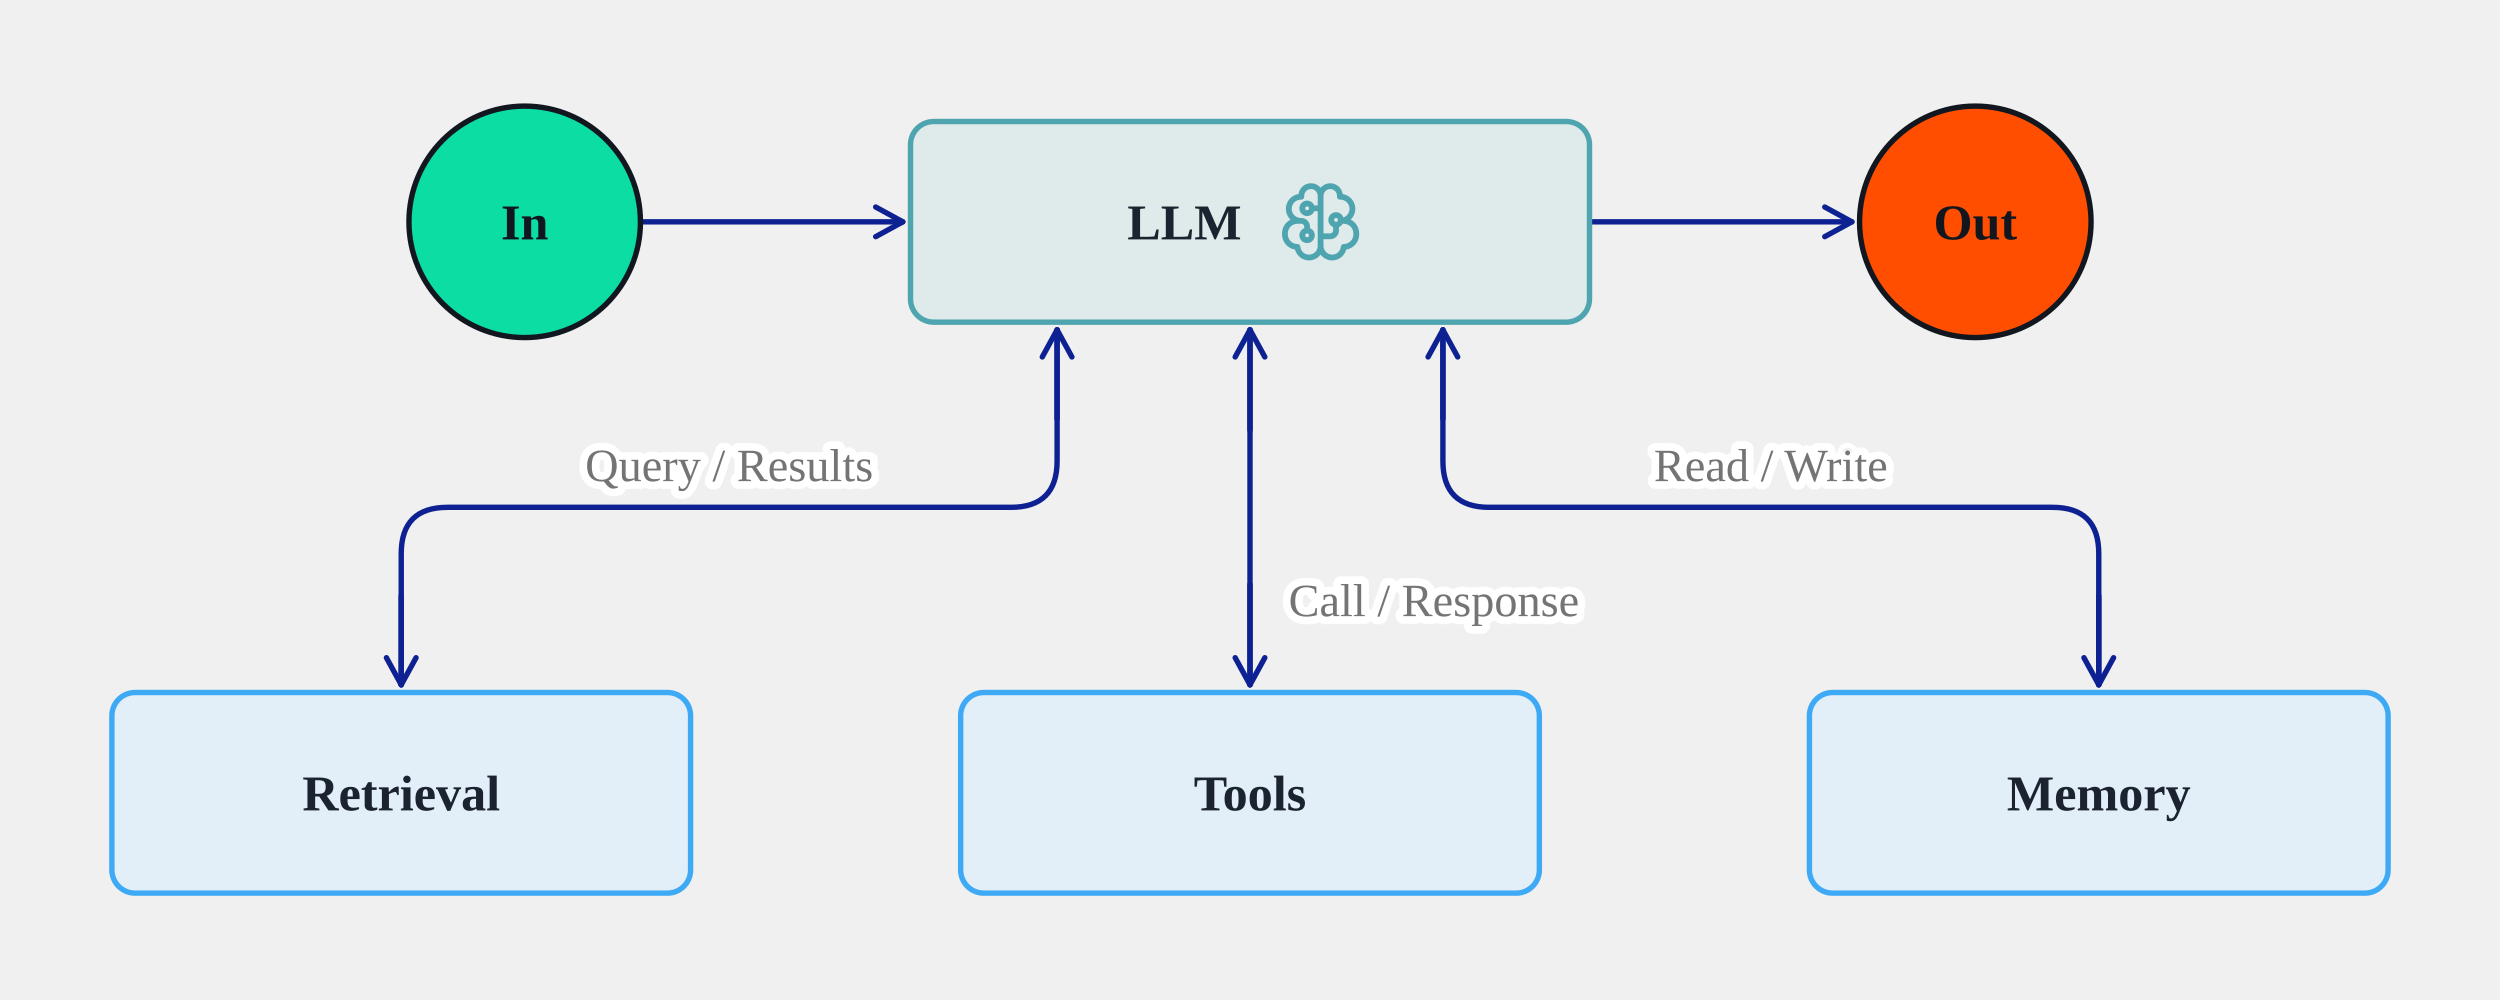
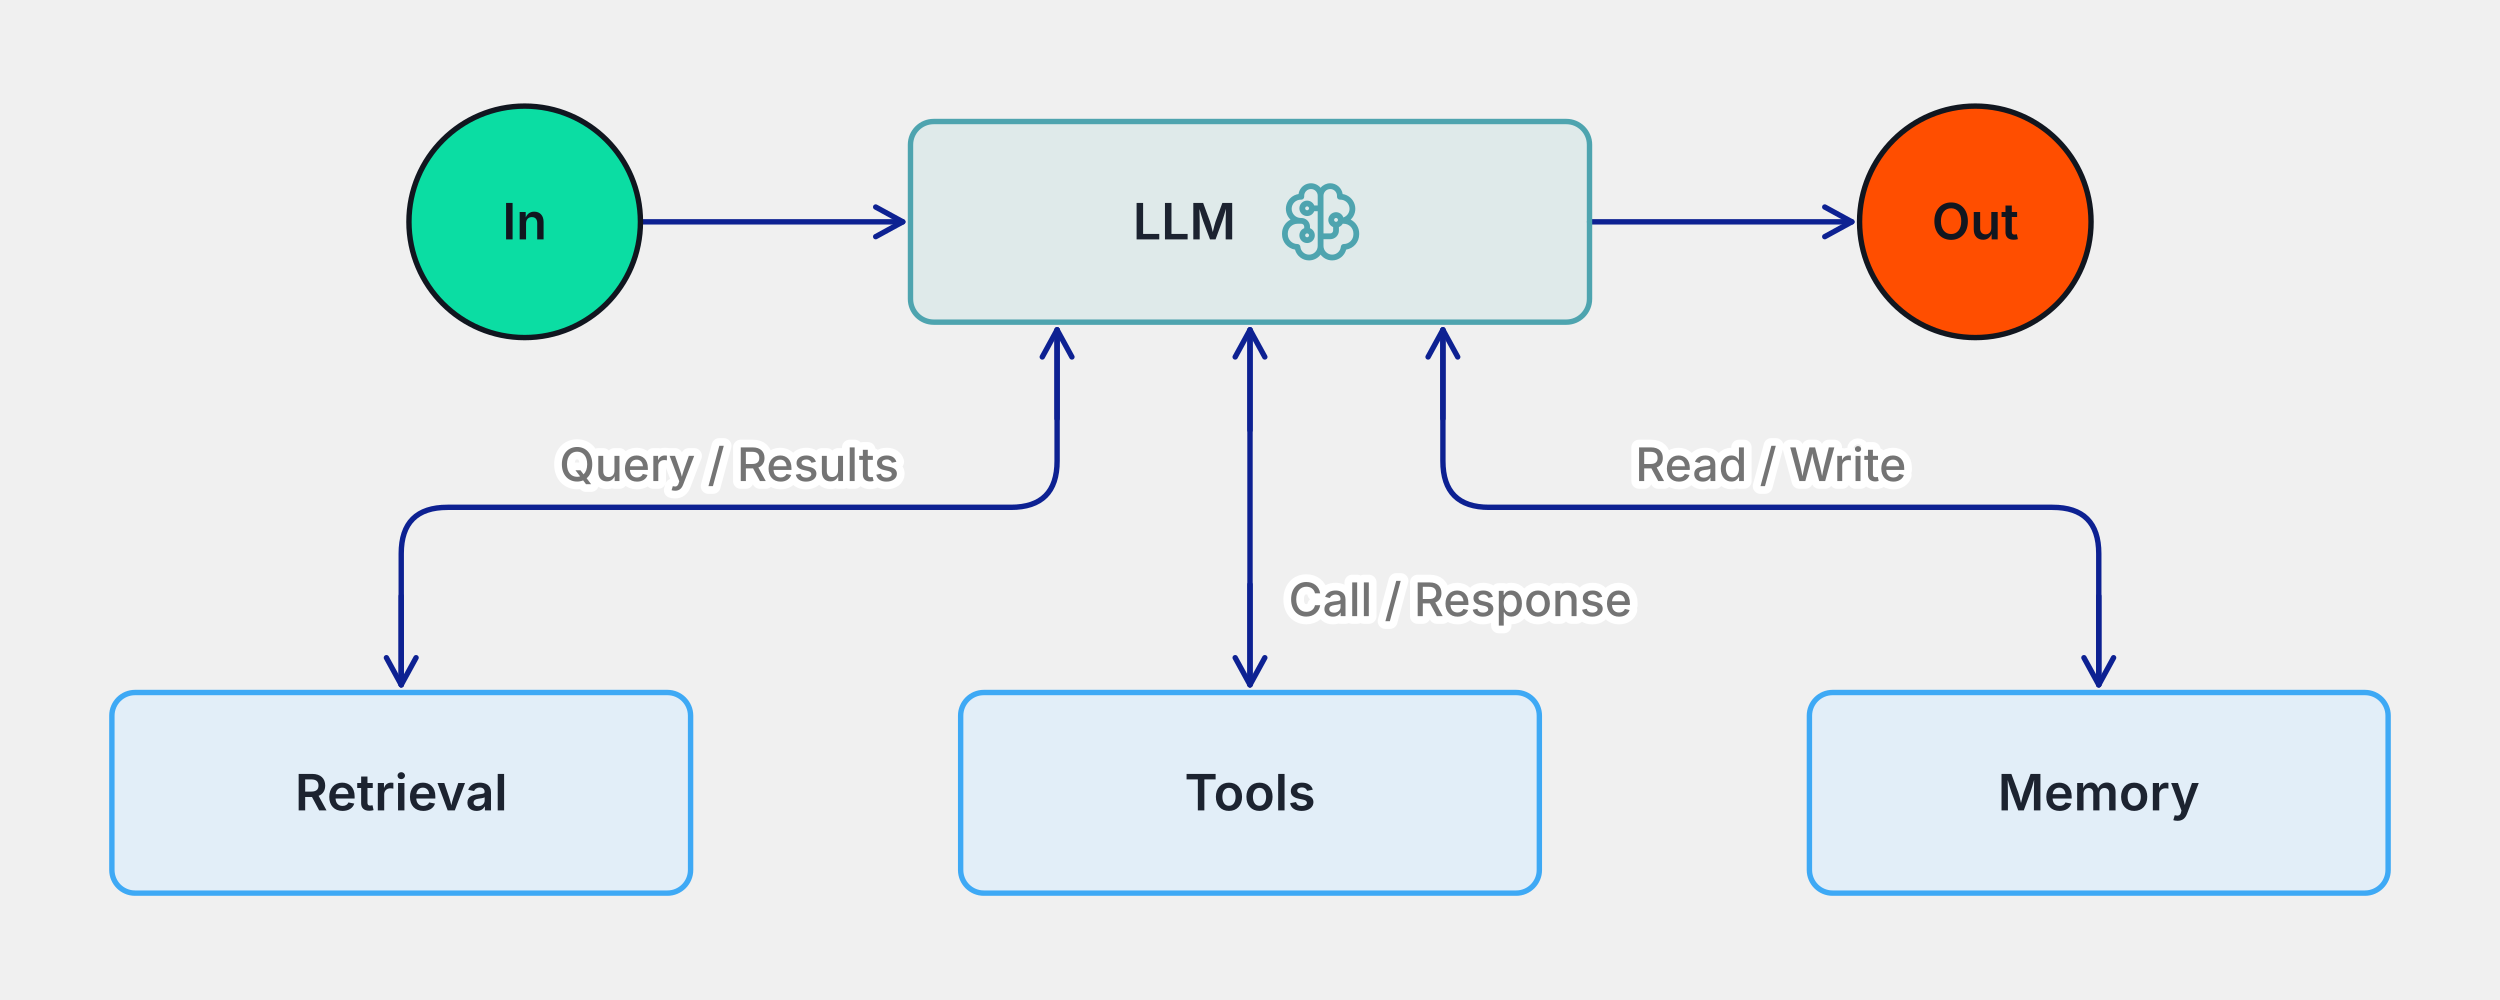
- <svg xmlns="http://www.w3.org/2000/svg" viewBox="0 -1.5 648 259" role="img" aria-labelledby="agents-augmented-llm-title agents-augmented-llm-desc">
+ <svg xmlns="http://www.w3.org/2000/svg" font-family="Inter, &quot;Segoe UI&quot;, Roboto, Helvetica, Arial, sans-serif" viewBox="0 -1.5 648 259" role="img" aria-labelledby="agents-augmented-llm-title agents-augmented-llm-desc">
  <g class="d-arrow">
    <line x1="166" y1="56" x2="234" y2="56" stroke="#0D2192" stroke-width="1.4" stroke-linecap="round" stroke-linejoin="round" fill="none" />
    <polyline points="226.98,59.84 234,56 226.98,52.16" stroke="#0D2192" stroke-width="1.4" stroke-linecap="round" stroke-linejoin="round" fill="none" />
  </g>
  <g class="d-arrow">
    <line x1="412" y1="56" x2="480" y2="56" stroke="#0D2192" stroke-width="1.4" stroke-linecap="round" stroke-linejoin="round" fill="none" />
    <polyline points="472.98,59.84 480,56 472.98,52.16" stroke="#0D2192" stroke-width="1.4" stroke-linecap="round" stroke-linejoin="round" fill="none" />
  </g>
  <g class="d-elbow-arrow">
    <path class="d-run" d="M274,84 L274,118 Q274,130 262,130 L116,130 Q104,130 104,142 L104,176" fill="none" stroke="#0D2192" stroke-width="1.4" stroke-linecap="round" />
    <g class="d-arrow">
      <line x1="104" y1="153" x2="104" y2="176" stroke="#0D2192" stroke-width="1.4" stroke-linecap="round" stroke-linejoin="round" fill="none" />
      <polyline points="100.16,168.98 104,176 107.84,168.98" stroke="#0D2192" stroke-width="1.4" stroke-linecap="round" stroke-linejoin="round" fill="none" />
    </g>
    <g class="d-arrow">
      <line x1="274" y1="107" x2="274" y2="84" stroke="#0D2192" stroke-width="1.4" stroke-linecap="round" stroke-linejoin="round" fill="none" />
      <polyline points="277.84,91.02 274,84 270.16,91.02" stroke="#0D2192" stroke-width="1.4" stroke-linecap="round" stroke-linejoin="round" fill="none" />
    </g>
  </g>
  <g>
    <text x="189" y="123.2" text-anchor="middle" font-size="12" font-weight="500" fill="#ffffff" stroke="#ffffff" stroke-width="4" stroke-linejoin="round" aria-hidden="true">Query / Results</text>
    <text x="189" y="123.2" text-anchor="middle" font-size="12" font-weight="500" fill="#747474">Query / Results</text>
  </g>
  <g class="d-elbow-arrow">
    <path class="d-run" d="M324,84 L324,176" fill="none" stroke="#0D2192" stroke-width="1.4" stroke-linecap="round" />
    <g class="d-arrow">
      <line x1="324" y1="150" x2="324" y2="176" stroke="#0D2192" stroke-width="1.4" stroke-linecap="round" stroke-linejoin="round" fill="none" />
      <polyline points="320.16,168.98 324,176 327.84,168.98" stroke="#0D2192" stroke-width="1.4" stroke-linecap="round" stroke-linejoin="round" fill="none" />
    </g>
    <g class="d-arrow">
      <line x1="324" y1="110" x2="324" y2="84" stroke="#0D2192" stroke-width="1.4" stroke-linecap="round" stroke-linejoin="round" fill="none" />
      <polyline points="327.84,91.02 324,84 320.16,91.02" stroke="#0D2192" stroke-width="1.4" stroke-linecap="round" stroke-linejoin="round" fill="none" />
    </g>
  </g>
  <g>
    <text x="334" y="158.2" text-anchor="start" font-size="12" font-weight="500" fill="#ffffff" stroke="#ffffff" stroke-width="4" stroke-linejoin="round" aria-hidden="true">Call / Response</text>
    <text x="334" y="158.2" text-anchor="start" font-size="12" font-weight="500" fill="#747474">Call / Response</text>
  </g>
  <g class="d-elbow-arrow">
    <path class="d-run" d="M374,84 L374,118 Q374,130 386,130 L532,130 Q544,130 544,142 L544,176" fill="none" stroke="#0D2192" stroke-width="1.4" stroke-linecap="round" />
    <g class="d-arrow">
      <line x1="544" y1="153" x2="544" y2="176" stroke="#0D2192" stroke-width="1.4" stroke-linecap="round" stroke-linejoin="round" fill="none" />
      <polyline points="540.16,168.98 544,176 547.84,168.98" stroke="#0D2192" stroke-width="1.4" stroke-linecap="round" stroke-linejoin="round" fill="none" />
    </g>
    <g class="d-arrow">
      <line x1="374" y1="107" x2="374" y2="84" stroke="#0D2192" stroke-width="1.4" stroke-linecap="round" stroke-linejoin="round" fill="none" />
      <polyline points="377.84,91.02 374,84 370.16,91.02" stroke="#0D2192" stroke-width="1.4" stroke-linecap="round" stroke-linejoin="round" fill="none" />
    </g>
  </g>
  <g>
    <text x="459" y="123.2" text-anchor="middle" font-size="12" font-weight="500" fill="#ffffff" stroke="#ffffff" stroke-width="4" stroke-linejoin="round" aria-hidden="true">Read / Write</text>
    <text x="459" y="123.2" text-anchor="middle" font-size="12" font-weight="500" fill="#747474">Read / Write</text>
  </g>
  <g class="d-node">
    <circle cx="136" cy="56" r="30" fill="#0bdda3" stroke="#11161f" stroke-width="1.4" stroke-linejoin="round" stroke-linecap="round" />
    <g class="d-on-fill">
      <text x="136" y="60.55" text-anchor="middle" font-size="13" font-weight="600" fill="#11161f">In</text>
    </g>
  </g>
  <g>
    <g class="d-box">
      <rect x="236" y="30" width="176" height="52" rx="6" fill="#D3E6E6" fill-opacity="0.6" stroke="#4EA4AF" stroke-width="1.4" stroke-linejoin="round" stroke-linecap="round" />
      <text x="307" y="60.55" text-anchor="middle" font-size="13" font-weight="600" fill="#1c2330">LLM</text>
    </g>
    <g class="d-icon-group">
      <g class="d-icon" data-mark="fluent-brain-circuit" transform="translate(330.3 44) scale(1)" fill="#4EA4AF" color="#4EA4AF">
        <path fill="currentColor" d="M14.5 2a3.25 3.25 0 0 1 3.218 2.795a3.876 3.876 0 0 1 2.08 6.633A4 4 0 0 1 22 15v.25a4 4 0 0 1-3.367 3.95c-.431 1.613-1.901 2.8-3.627 2.8c-1.228 0-2.32-.59-3.006-1.504A3.75 3.75 0 0 1 8.994 22c-1.726 0-3.195-1.187-3.627-2.8A4 4 0 0 1 2 15.25V15a4 4 0 0 1 2.2-3.572a3.876 3.876 0 0 1 2.082-6.633A3.25 3.25 0 0 1 12 3.174A3.24 3.24 0 0 1 14.5 2m-5 1.5a1.75 1.75 0 0 0-1.75 1.75v.25a.75.75 0 0 1-.75.75h-.125a2.375 2.375 0 1 0 0 4.75H7a2.25 2.25 0 0 1 2.238 2.02l.012.23v.396a2 2 0 1 1-1.5 0v-.396l-.004-.077A.75.75 0 0 0 7 12.5H6A2.5 2.5 0 0 0 3.5 15v.25a2.5 2.5 0 0 0 2.5 2.5a.75.75 0 0 1 .719.542l.026.14h.002A2.276 2.276 0 0 0 8.994 20.5a2.255 2.255 0 0 0 2.256-2.25v-9h-.896a2 2 0 1 1 0-1.5h.896v-2.5A1.75 1.75 0 0 0 9.5 3.5m8.23 9a2 2 0 0 1-.98.852v.898a2.25 2.25 0 0 1-2.25 2.25h-1.75v1.75c0 1.24 1.011 2.25 2.256 2.25a2.276 2.276 0 0 0 2.247-2.068h.002l.026-.14A.75.75 0 0 1 18 17.75a2.5 2.5 0 0 0 2.5-2.5V15a2.5 2.5 0 0 0-2.5-2.5zM8.5 15a.5.5 0 1 0 0 1a.5.5 0 0 0 0-1m6-11.5a1.75 1.75 0 0 0-1.75 1.741V15h1.75a.75.75 0 0 0 .75-.75v-.898a1.999 1.999 0 1 1 2.646-2.483a2.374 2.374 0 0 0-.771-4.619H17a.75.75 0 0 1-.75-.75v-.25A1.75 1.75 0 0 0 14.5 3.5M16 11a.5.5 0 1 0 0 1a.5.5 0 0 0 0-1M8.5 8a.5.5 0 1 0 0 1a.5.5 0 0 0 0-1" />
      </g>
    </g>
  </g>
  <g class="d-node">
    <circle cx="512" cy="56" r="30" fill="#ff4e00" stroke="#11161f" stroke-width="1.4" stroke-linejoin="round" stroke-linecap="round" />
    <g class="d-on-fill">
      <text x="512" y="60.55" text-anchor="middle" font-size="13" font-weight="600" fill="#11161f">Out</text>
    </g>
  </g>
  <g class="d-box">
    <rect x="29" y="178" width="150" height="52" rx="6" fill="#D8ECFD" fill-opacity="0.6" stroke="#3ea9f5" stroke-width="1.4" stroke-linejoin="round" stroke-linecap="round" />
    <text x="104" y="208.55" text-anchor="middle" font-size="13" font-weight="600" fill="#1c2330">Retrieval</text>
  </g>
  <g class="d-box">
    <rect x="249" y="178" width="150" height="52" rx="6" fill="#D8ECFD" fill-opacity="0.6" stroke="#3ea9f5" stroke-width="1.4" stroke-linejoin="round" stroke-linecap="round" />
    <text x="324" y="208.55" text-anchor="middle" font-size="13" font-weight="600" fill="#1c2330">Tools</text>
  </g>
  <g class="d-box">
    <rect x="469" y="178" width="150" height="52" rx="6" fill="#D8ECFD" fill-opacity="0.6" stroke="#3ea9f5" stroke-width="1.4" stroke-linejoin="round" stroke-linecap="round" />
    <text x="544" y="208.55" text-anchor="middle" font-size="13" font-weight="600" fill="#1c2330">Memory</text>
  </g>
</svg>
